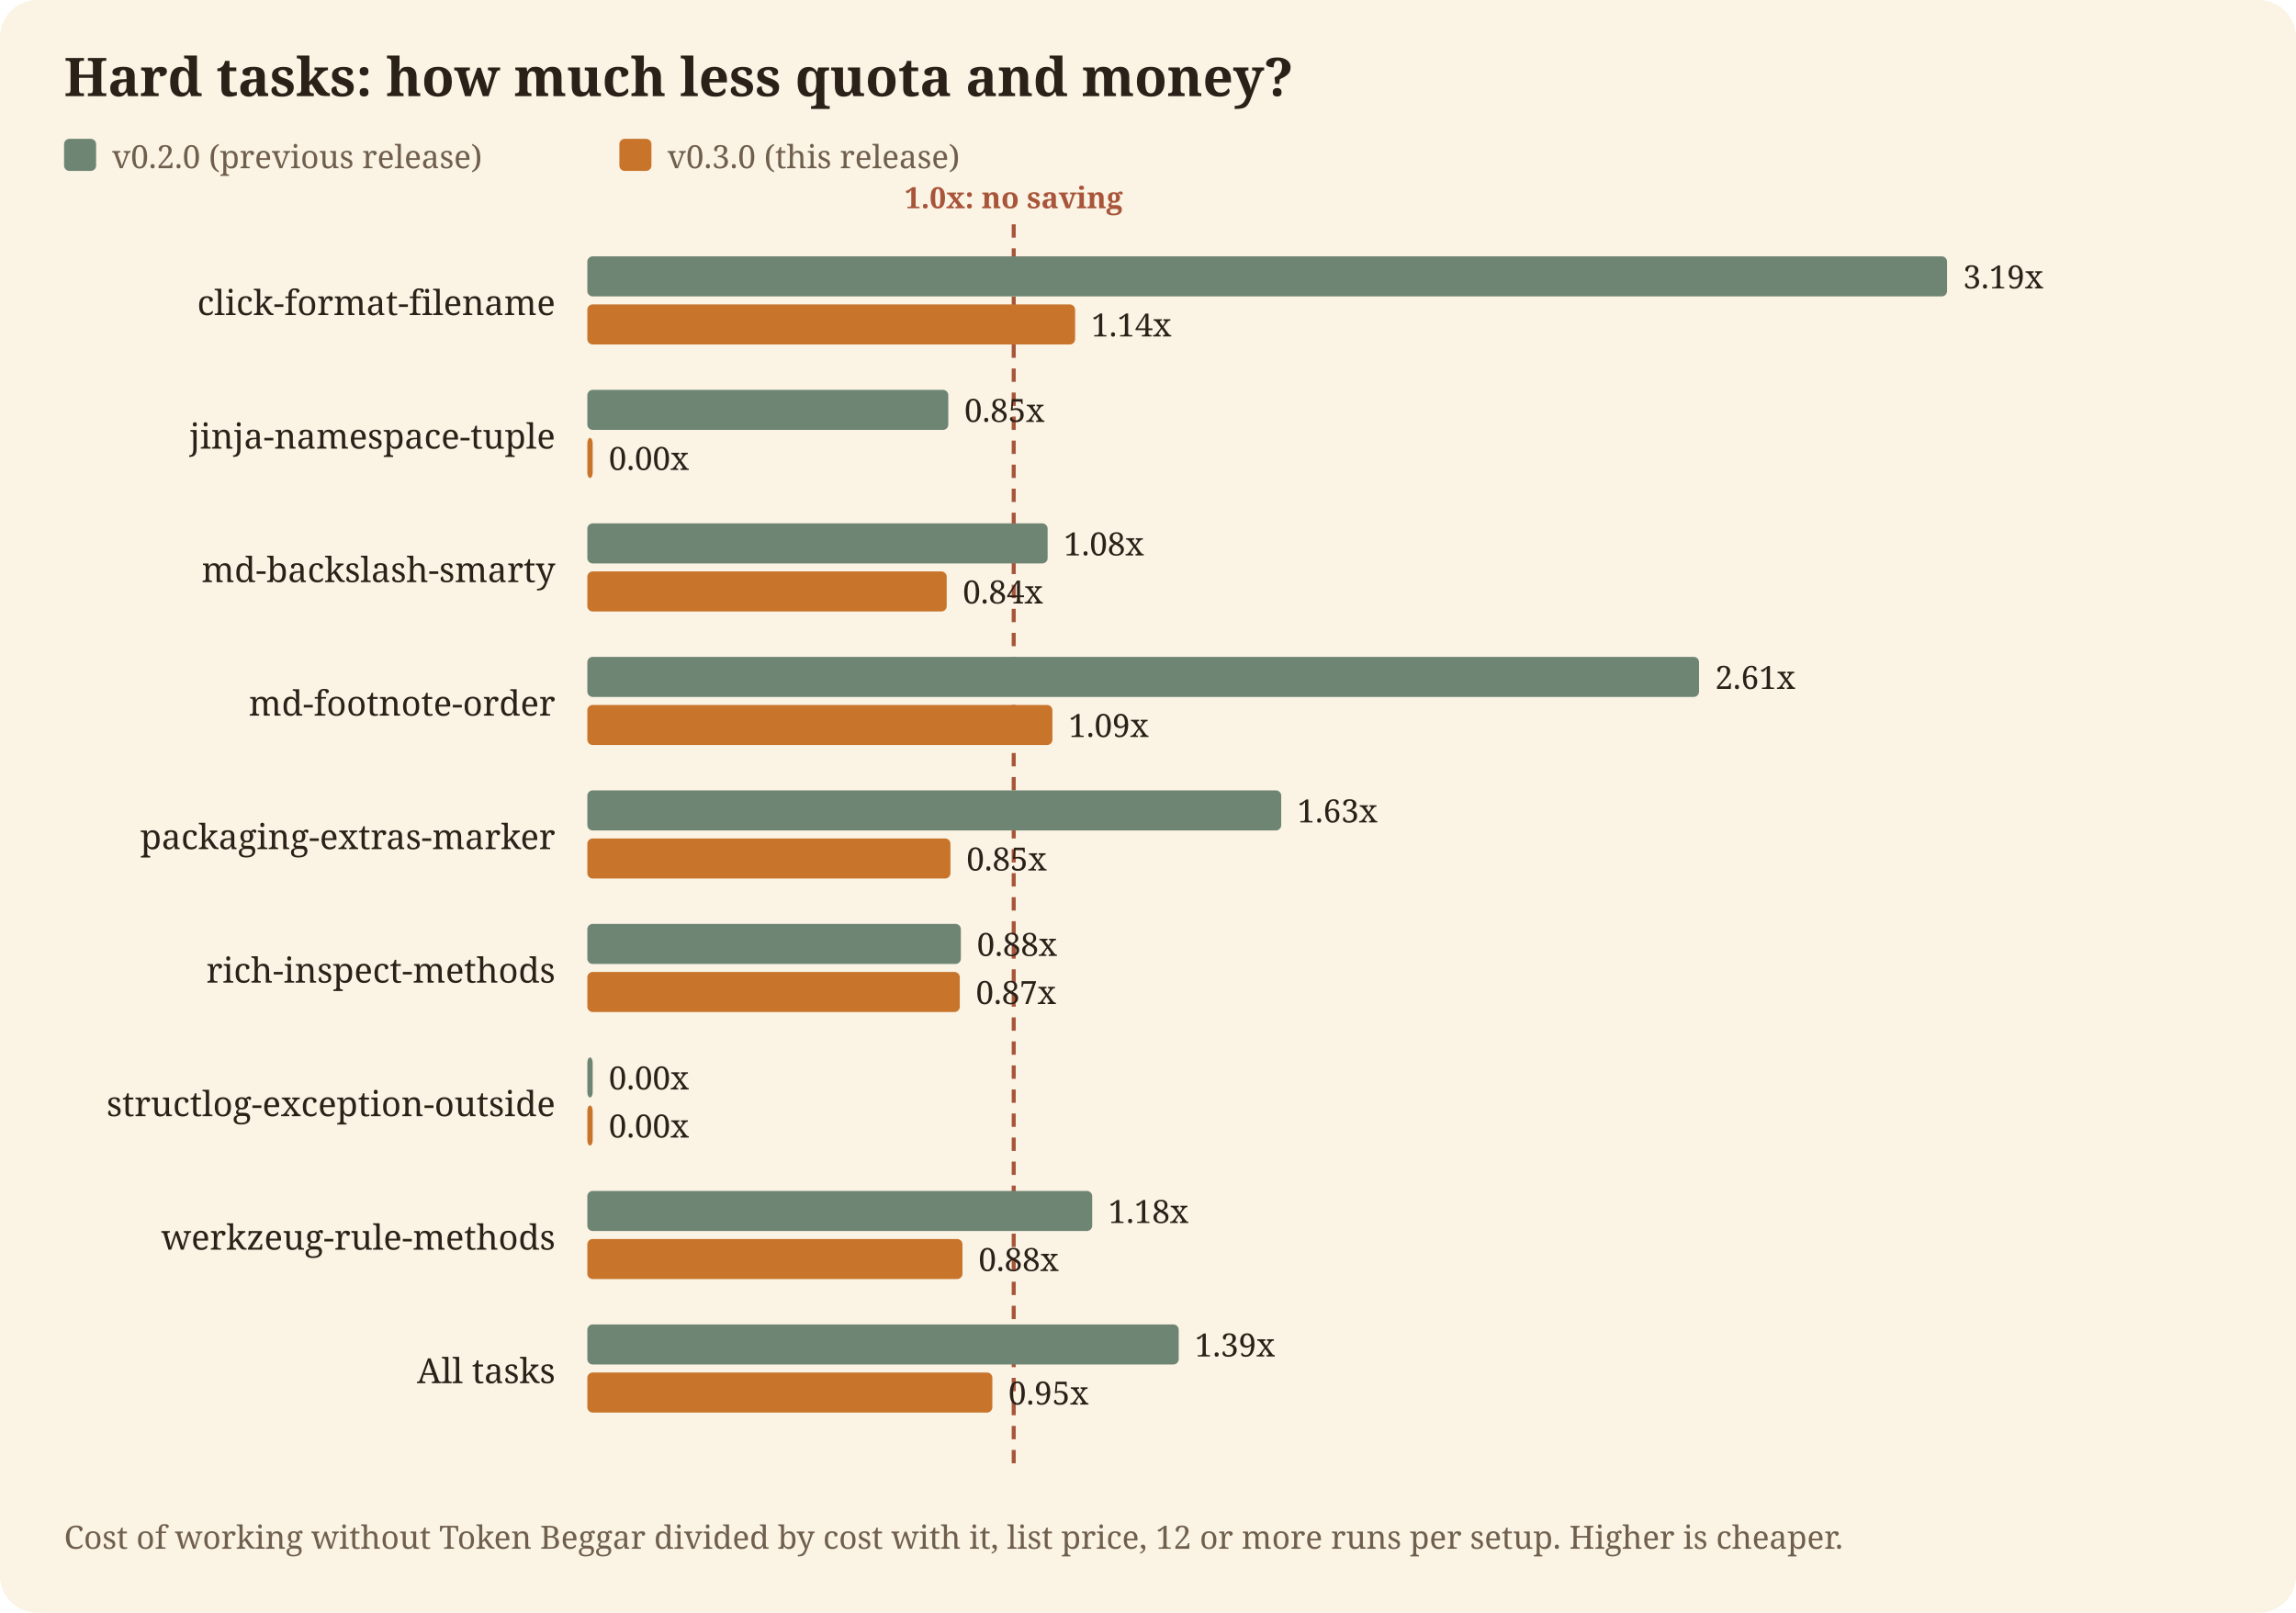
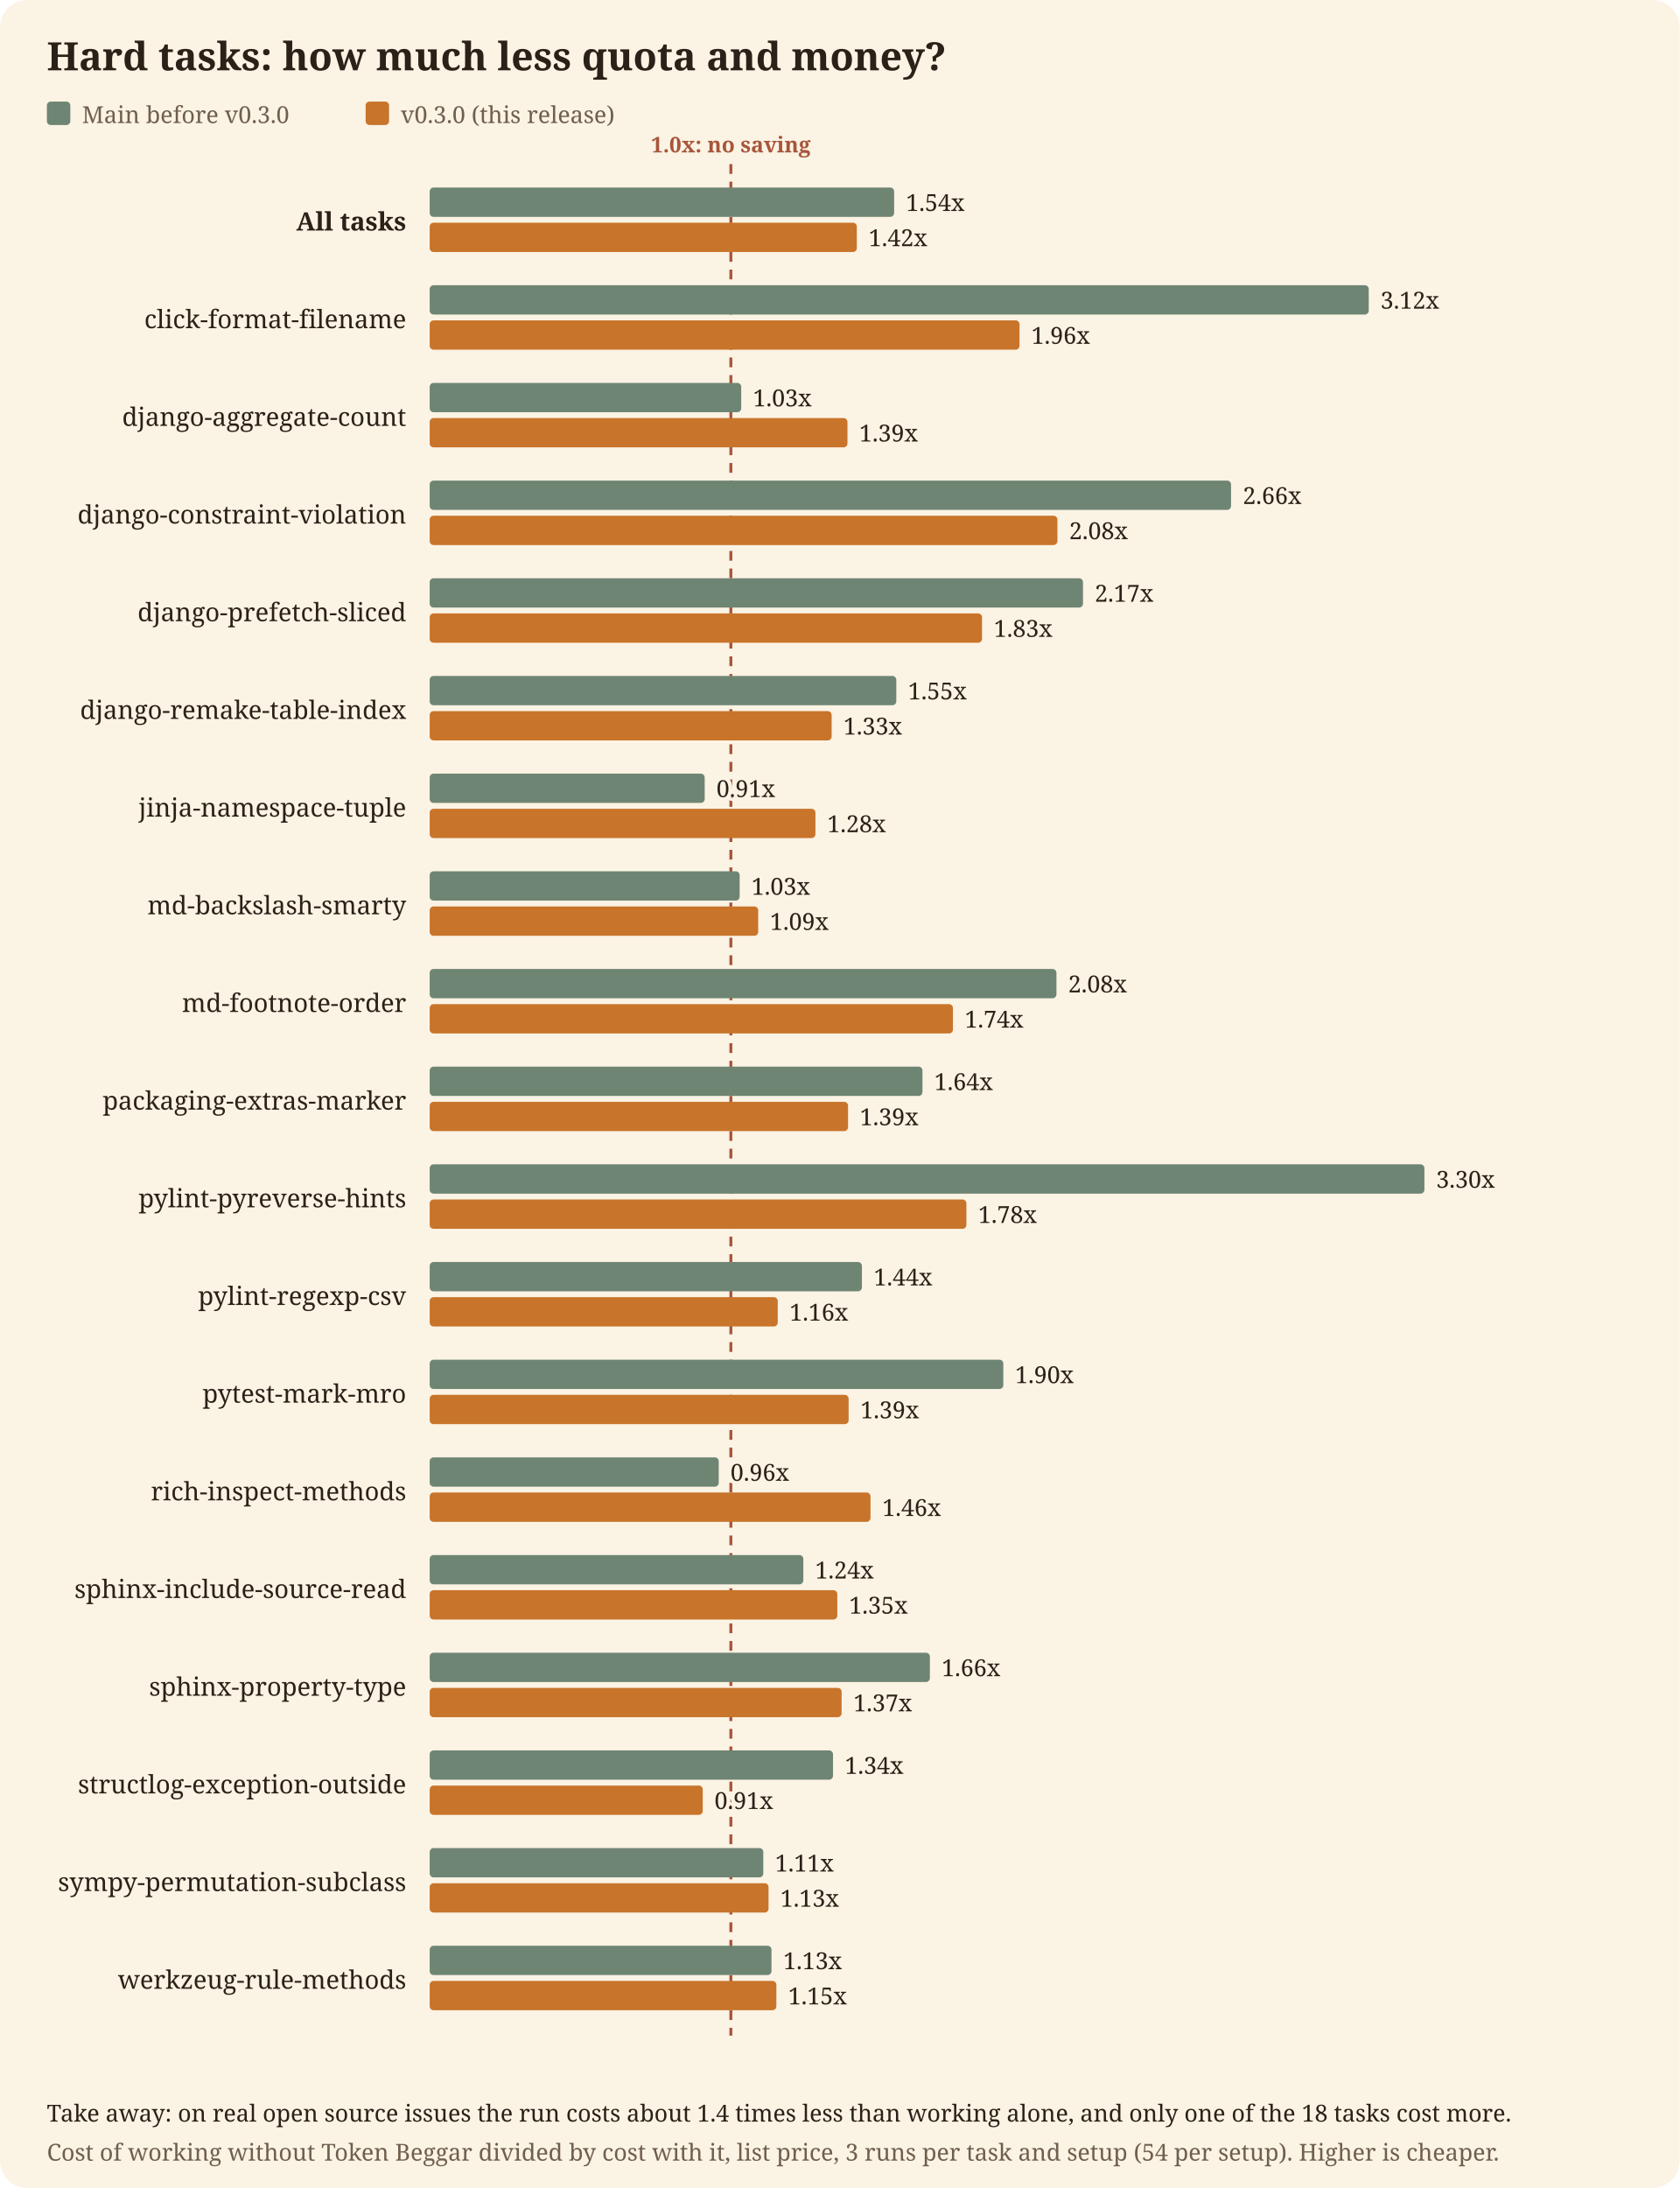
- <svg xmlns="http://www.w3.org/2000/svg" width="860" height="604" viewBox="0 0 860 604" font-family="Georgia, serif" role="img" aria-label="Hard tasks: how much less quota and money?">
-   <rect width="860" height="604" rx="14" fill="#fbf3e4" />
+ <svg xmlns="http://www.w3.org/2000/svg" width="860" height="1120" viewBox="0 0 860 1120" font-family="Georgia, serif" role="img" aria-label="Hard tasks: how much less quota and money?">
+   <rect width="860" height="1120" rx="14" fill="#fbf3e4" />
  <text x="24.0" y="36.0" font-size="20" fill="#2b2118" text-anchor="start" font-weight="bold">Hard tasks: how much less quota and money?</text>
  <rect x="24" y="52" width="12" height="12" rx="2" fill="#6f8574" />
-   <text x="42.0" y="63.0" font-size="12" fill="#6f5f4d" text-anchor="start" font-weight="normal">v0.2.0 (previous release)</text>
-   <rect x="232.0" y="52" width="12" height="12" rx="2" fill="#c8742b" />
-   <text x="250.0" y="63.0" font-size="12" fill="#6f5f4d" text-anchor="start" font-weight="normal">v0.3.0 (this release)</text>
-   <line x1="379.7" y1="84" x2="379.7" y2="552" stroke="#a8553a" stroke-width="1.5" stroke-dasharray="5 4" />
-   <text x="379.7" y="78.0" font-size="11" fill="#a8553a" text-anchor="middle" font-weight="bold">1.0x: no saving</text>
-   <text x="208.0" y="118.0" font-size="13" fill="#2b2118" text-anchor="end" font-weight="normal">click-format-filename</text>
-   <rect x="220" y="96" width="509.3" height="15" rx="2" fill="#6f8574" />
-   <text x="735.3" y="108.0" font-size="12" fill="#2b2118" text-anchor="start" font-weight="normal">3.19x</text>
-   <rect x="220" y="114" width="182.7" height="15" rx="2" fill="#c8742b" />
-   <text x="408.7" y="126.0" font-size="12" fill="#2b2118" text-anchor="start" font-weight="normal">1.14x</text>
-   <text x="208.0" y="168.0" font-size="13" fill="#2b2118" text-anchor="end" font-weight="normal">jinja-namespace-tuple</text>
-   <rect x="220" y="146" width="135.2" height="15" rx="2" fill="#6f8574" />
-   <text x="361.2" y="158.0" font-size="12" fill="#2b2118" text-anchor="start" font-weight="normal">0.85x</text>
-   <rect x="220" y="164" width="2.0" height="15" rx="2" fill="#c8742b" />
-   <text x="228.0" y="176.0" font-size="12" fill="#2b2118" text-anchor="start" font-weight="normal">0.00x</text>
-   <text x="208.0" y="218.0" font-size="13" fill="#2b2118" text-anchor="end" font-weight="normal">md-backslash-smarty</text>
-   <rect x="220" y="196" width="172.4" height="15" rx="2" fill="#6f8574" />
-   <text x="398.4" y="208.0" font-size="12" fill="#2b2118" text-anchor="start" font-weight="normal">1.08x</text>
-   <rect x="220" y="214" width="134.6" height="15" rx="2" fill="#c8742b" />
-   <text x="360.6" y="226.0" font-size="12" fill="#2b2118" text-anchor="start" font-weight="normal">0.84x</text>
-   <text x="208.0" y="268.0" font-size="13" fill="#2b2118" text-anchor="end" font-weight="normal">md-footnote-order</text>
-   <rect x="220" y="246" width="416.4" height="15" rx="2" fill="#6f8574" />
-   <text x="642.4" y="258.0" font-size="12" fill="#2b2118" text-anchor="start" font-weight="normal">2.61x</text>
-   <rect x="220" y="264" width="174.2" height="15" rx="2" fill="#c8742b" />
-   <text x="400.2" y="276.0" font-size="12" fill="#2b2118" text-anchor="start" font-weight="normal">1.09x</text>
-   <text x="208.0" y="318.0" font-size="13" fill="#2b2118" text-anchor="end" font-weight="normal">packaging-extras-marker</text>
-   <rect x="220" y="296" width="259.9" height="15" rx="2" fill="#6f8574" />
-   <text x="485.9" y="308.0" font-size="12" fill="#2b2118" text-anchor="start" font-weight="normal">1.63x</text>
-   <rect x="220" y="314" width="136.0" height="15" rx="2" fill="#c8742b" />
-   <text x="362.0" y="326.0" font-size="12" fill="#2b2118" text-anchor="start" font-weight="normal">0.85x</text>
-   <text x="208.0" y="368.0" font-size="13" fill="#2b2118" text-anchor="end" font-weight="normal">rich-inspect-methods</text>
-   <rect x="220" y="346" width="139.9" height="15" rx="2" fill="#6f8574" />
-   <text x="365.9" y="358.0" font-size="12" fill="#2b2118" text-anchor="start" font-weight="normal">0.88x</text>
-   <rect x="220" y="364" width="139.5" height="15" rx="2" fill="#c8742b" />
-   <text x="365.5" y="376.0" font-size="12" fill="#2b2118" text-anchor="start" font-weight="normal">0.87x</text>
-   <text x="208.0" y="418.0" font-size="13" fill="#2b2118" text-anchor="end" font-weight="normal">structlog-exception-outside</text>
-   <rect x="220" y="396" width="2.0" height="15" rx="2" fill="#6f8574" />
-   <text x="228.0" y="408.0" font-size="12" fill="#2b2118" text-anchor="start" font-weight="normal">0.00x</text>
-   <rect x="220" y="414" width="2.0" height="15" rx="2" fill="#c8742b" />
-   <text x="228.0" y="426.0" font-size="12" fill="#2b2118" text-anchor="start" font-weight="normal">0.00x</text>
-   <text x="208.0" y="468.0" font-size="13" fill="#2b2118" text-anchor="end" font-weight="normal">werkzeug-rule-methods</text>
-   <rect x="220" y="446" width="189.1" height="15" rx="2" fill="#6f8574" />
-   <text x="415.1" y="458.0" font-size="12" fill="#2b2118" text-anchor="start" font-weight="normal">1.18x</text>
-   <rect x="220" y="464" width="140.5" height="15" rx="2" fill="#c8742b" />
-   <text x="366.5" y="476.0" font-size="12" fill="#2b2118" text-anchor="start" font-weight="normal">0.88x</text>
-   <text x="208.0" y="518.0" font-size="13" fill="#2b2118" text-anchor="end" font-weight="normal">All tasks</text>
-   <rect x="220" y="496" width="221.5" height="15" rx="2" fill="#6f8574" />
-   <text x="447.5" y="508.0" font-size="12" fill="#2b2118" text-anchor="start" font-weight="normal">1.39x</text>
-   <rect x="220" y="514" width="151.7" height="15" rx="2" fill="#c8742b" />
-   <text x="377.7" y="526.0" font-size="12" fill="#2b2118" text-anchor="start" font-weight="normal">0.95x</text>
-   <text x="24.0" y="580.0" font-size="12" fill="#6f5f4d" text-anchor="start" font-weight="normal">Cost of working without Token Beggar divided by cost with it, list price, 12 or more runs per setup. Higher is cheaper.</text>
+   <text x="42.0" y="63.0" font-size="12" fill="#6f5f4d" text-anchor="start" font-weight="normal">Main before v0.3.0</text>
+   <rect x="187.2" y="52" width="12" height="12" rx="2" fill="#c8742b" />
+   <text x="205.2" y="63.0" font-size="12" fill="#6f5f4d" text-anchor="start" font-weight="normal">v0.3.0 (this release)</text>
+   <line x1="374.2" y1="84" x2="374.2" y2="1042" stroke="#a8553a" stroke-width="1.5" stroke-dasharray="5 4" />
+   <text x="374.2" y="78.0" font-size="11" fill="#a8553a" text-anchor="middle" font-weight="bold">1.0x: no saving</text>
+   <text x="208.0" y="118.0" font-size="13" fill="#2b2118" text-anchor="end" font-weight="bold">All tasks</text>
+   <rect x="220" y="96" width="237.8" height="15" rx="2" fill="#6f8574" />
+   <text x="463.8" y="108.0" font-size="12" fill="#2b2118" text-anchor="start" font-weight="normal" stroke="#fbf3e4" stroke-width="4" paint-order="stroke">1.54x</text>
+   <rect x="220" y="114" width="218.7" height="15" rx="2" fill="#c8742b" />
+   <text x="444.7" y="126.0" font-size="12" fill="#2b2118" text-anchor="start" font-weight="normal" stroke="#fbf3e4" stroke-width="4" paint-order="stroke">1.42x</text>
+   <text x="208.0" y="168.0" font-size="13" fill="#2b2118" text-anchor="end" font-weight="normal">click-format-filename</text>
+   <rect x="220" y="146" width="480.8" height="15" rx="2" fill="#6f8574" />
+   <text x="706.8" y="158.0" font-size="12" fill="#2b2118" text-anchor="start" font-weight="normal" stroke="#fbf3e4" stroke-width="4" paint-order="stroke">3.12x</text>
+   <rect x="220" y="164" width="302.0" height="15" rx="2" fill="#c8742b" />
+   <text x="528.0" y="176.0" font-size="12" fill="#2b2118" text-anchor="start" font-weight="normal" stroke="#fbf3e4" stroke-width="4" paint-order="stroke">1.96x</text>
+   <text x="208.0" y="218.0" font-size="13" fill="#2b2118" text-anchor="end" font-weight="normal">django-aggregate-count</text>
+   <rect x="220" y="196" width="159.5" height="15" rx="2" fill="#6f8574" />
+   <text x="385.5" y="208.0" font-size="12" fill="#2b2118" text-anchor="start" font-weight="normal" stroke="#fbf3e4" stroke-width="4" paint-order="stroke">1.03x</text>
+   <rect x="220" y="214" width="213.9" height="15" rx="2" fill="#c8742b" />
+   <text x="439.9" y="226.0" font-size="12" fill="#2b2118" text-anchor="start" font-weight="normal" stroke="#fbf3e4" stroke-width="4" paint-order="stroke">1.39x</text>
+   <text x="208.0" y="268.0" font-size="13" fill="#2b2118" text-anchor="end" font-weight="normal">django-constraint-violation</text>
+   <rect x="220" y="246" width="410.3" height="15" rx="2" fill="#6f8574" />
+   <text x="636.3" y="258.0" font-size="12" fill="#2b2118" text-anchor="start" font-weight="normal" stroke="#fbf3e4" stroke-width="4" paint-order="stroke">2.66x</text>
+   <rect x="220" y="264" width="321.4" height="15" rx="2" fill="#c8742b" />
+   <text x="547.4" y="276.0" font-size="12" fill="#2b2118" text-anchor="start" font-weight="normal" stroke="#fbf3e4" stroke-width="4" paint-order="stroke">2.08x</text>
+   <text x="208.0" y="318.0" font-size="13" fill="#2b2118" text-anchor="end" font-weight="normal">django-prefetch-sliced</text>
+   <rect x="220" y="296" width="334.5" height="15" rx="2" fill="#6f8574" />
+   <text x="560.5" y="308.0" font-size="12" fill="#2b2118" text-anchor="start" font-weight="normal" stroke="#fbf3e4" stroke-width="4" paint-order="stroke">2.17x</text>
+   <rect x="220" y="314" width="282.8" height="15" rx="2" fill="#c8742b" />
+   <text x="508.8" y="326.0" font-size="12" fill="#2b2118" text-anchor="start" font-weight="normal" stroke="#fbf3e4" stroke-width="4" paint-order="stroke">1.83x</text>
+   <text x="208.0" y="368.0" font-size="13" fill="#2b2118" text-anchor="end" font-weight="normal">django-remake-table-index</text>
+   <rect x="220" y="346" width="238.9" height="15" rx="2" fill="#6f8574" />
+   <text x="464.9" y="358.0" font-size="12" fill="#2b2118" text-anchor="start" font-weight="normal" stroke="#fbf3e4" stroke-width="4" paint-order="stroke">1.55x</text>
+   <rect x="220" y="364" width="205.8" height="15" rx="2" fill="#c8742b" />
+   <text x="431.8" y="376.0" font-size="12" fill="#2b2118" text-anchor="start" font-weight="normal" stroke="#fbf3e4" stroke-width="4" paint-order="stroke">1.33x</text>
+   <text x="208.0" y="418.0" font-size="13" fill="#2b2118" text-anchor="end" font-weight="normal">jinja-namespace-tuple</text>
+   <rect x="220" y="396" width="140.8" height="15" rx="2" fill="#6f8574" />
+   <text x="366.8" y="408.0" font-size="12" fill="#2b2118" text-anchor="start" font-weight="normal" stroke="#fbf3e4" stroke-width="4" paint-order="stroke">0.91x</text>
+   <rect x="220" y="414" width="197.5" height="15" rx="2" fill="#c8742b" />
+   <text x="423.5" y="426.0" font-size="12" fill="#2b2118" text-anchor="start" font-weight="normal" stroke="#fbf3e4" stroke-width="4" paint-order="stroke">1.28x</text>
+   <text x="208.0" y="468.0" font-size="13" fill="#2b2118" text-anchor="end" font-weight="normal">md-backslash-smarty</text>
+   <rect x="220" y="446" width="158.7" height="15" rx="2" fill="#6f8574" />
+   <text x="384.7" y="458.0" font-size="12" fill="#2b2118" text-anchor="start" font-weight="normal" stroke="#fbf3e4" stroke-width="4" paint-order="stroke">1.03x</text>
+   <rect x="220" y="464" width="168.2" height="15" rx="2" fill="#c8742b" />
+   <text x="394.2" y="476.0" font-size="12" fill="#2b2118" text-anchor="start" font-weight="normal" stroke="#fbf3e4" stroke-width="4" paint-order="stroke">1.09x</text>
+   <text x="208.0" y="518.0" font-size="13" fill="#2b2118" text-anchor="end" font-weight="normal">md-footnote-order</text>
+   <rect x="220" y="496" width="320.9" height="15" rx="2" fill="#6f8574" />
+   <text x="546.9" y="508.0" font-size="12" fill="#2b2118" text-anchor="start" font-weight="normal" stroke="#fbf3e4" stroke-width="4" paint-order="stroke">2.08x</text>
+   <rect x="220" y="514" width="267.9" height="15" rx="2" fill="#c8742b" />
+   <text x="493.9" y="526.0" font-size="12" fill="#2b2118" text-anchor="start" font-weight="normal" stroke="#fbf3e4" stroke-width="4" paint-order="stroke">1.74x</text>
+   <text x="208.0" y="568.0" font-size="13" fill="#2b2118" text-anchor="end" font-weight="normal">packaging-extras-marker</text>
+   <rect x="220" y="546" width="252.3" height="15" rx="2" fill="#6f8574" />
+   <text x="478.3" y="558.0" font-size="12" fill="#2b2118" text-anchor="start" font-weight="normal" stroke="#fbf3e4" stroke-width="4" paint-order="stroke">1.64x</text>
+   <rect x="220" y="564" width="214.2" height="15" rx="2" fill="#c8742b" />
+   <text x="440.2" y="576.0" font-size="12" fill="#2b2118" text-anchor="start" font-weight="normal" stroke="#fbf3e4" stroke-width="4" paint-order="stroke">1.39x</text>
+   <text x="208.0" y="618.0" font-size="13" fill="#2b2118" text-anchor="end" font-weight="normal">pylint-pyreverse-hints</text>
+   <rect x="220" y="596" width="509.3" height="15" rx="2" fill="#6f8574" />
+   <text x="735.3" y="608.0" font-size="12" fill="#2b2118" text-anchor="start" font-weight="normal" stroke="#fbf3e4" stroke-width="4" paint-order="stroke">3.30x</text>
+   <rect x="220" y="614" width="274.8" height="15" rx="2" fill="#c8742b" />
+   <text x="500.8" y="626.0" font-size="12" fill="#2b2118" text-anchor="start" font-weight="normal" stroke="#fbf3e4" stroke-width="4" paint-order="stroke">1.78x</text>
+   <text x="208.0" y="668.0" font-size="13" fill="#2b2118" text-anchor="end" font-weight="normal">pylint-regexp-csv</text>
+   <rect x="220" y="646" width="221.3" height="15" rx="2" fill="#6f8574" />
+   <text x="447.3" y="658.0" font-size="12" fill="#2b2118" text-anchor="start" font-weight="normal" stroke="#fbf3e4" stroke-width="4" paint-order="stroke">1.44x</text>
+   <rect x="220" y="664" width="178.2" height="15" rx="2" fill="#c8742b" />
+   <text x="404.2" y="676.0" font-size="12" fill="#2b2118" text-anchor="start" font-weight="normal" stroke="#fbf3e4" stroke-width="4" paint-order="stroke">1.16x</text>
+   <text x="208.0" y="718.0" font-size="13" fill="#2b2118" text-anchor="end" font-weight="normal">pytest-mark-mro</text>
+   <rect x="220" y="696" width="293.7" height="15" rx="2" fill="#6f8574" />
+   <text x="519.7" y="708.0" font-size="12" fill="#2b2118" text-anchor="start" font-weight="normal" stroke="#fbf3e4" stroke-width="4" paint-order="stroke">1.90x</text>
+   <rect x="220" y="714" width="214.5" height="15" rx="2" fill="#c8742b" />
+   <text x="440.5" y="726.0" font-size="12" fill="#2b2118" text-anchor="start" font-weight="normal" stroke="#fbf3e4" stroke-width="4" paint-order="stroke">1.39x</text>
+   <text x="208.0" y="768.0" font-size="13" fill="#2b2118" text-anchor="end" font-weight="normal">rich-inspect-methods</text>
+   <rect x="220" y="746" width="148.0" height="15" rx="2" fill="#6f8574" />
+   <text x="374.0" y="758.0" font-size="12" fill="#2b2118" text-anchor="start" font-weight="normal" stroke="#fbf3e4" stroke-width="4" paint-order="stroke">0.96x</text>
+   <rect x="220" y="764" width="225.7" height="15" rx="2" fill="#c8742b" />
+   <text x="451.7" y="776.0" font-size="12" fill="#2b2118" text-anchor="start" font-weight="normal" stroke="#fbf3e4" stroke-width="4" paint-order="stroke">1.46x</text>
+   <text x="208.0" y="818.0" font-size="13" fill="#2b2118" text-anchor="end" font-weight="normal">sphinx-include-source-read</text>
+   <rect x="220" y="796" width="191.3" height="15" rx="2" fill="#6f8574" />
+   <text x="417.3" y="808.0" font-size="12" fill="#2b2118" text-anchor="start" font-weight="normal" stroke="#fbf3e4" stroke-width="4" paint-order="stroke">1.24x</text>
+   <rect x="220" y="814" width="208.7" height="15" rx="2" fill="#c8742b" />
+   <text x="434.7" y="826.0" font-size="12" fill="#2b2118" text-anchor="start" font-weight="normal" stroke="#fbf3e4" stroke-width="4" paint-order="stroke">1.35x</text>
+   <text x="208.0" y="868.0" font-size="13" fill="#2b2118" text-anchor="end" font-weight="normal">sphinx-property-type</text>
+   <rect x="220" y="846" width="256.1" height="15" rx="2" fill="#6f8574" />
+   <text x="482.1" y="858.0" font-size="12" fill="#2b2118" text-anchor="start" font-weight="normal" stroke="#fbf3e4" stroke-width="4" paint-order="stroke">1.66x</text>
+   <rect x="220" y="864" width="210.9" height="15" rx="2" fill="#c8742b" />
+   <text x="436.9" y="876.0" font-size="12" fill="#2b2118" text-anchor="start" font-weight="normal" stroke="#fbf3e4" stroke-width="4" paint-order="stroke">1.37x</text>
+   <text x="208.0" y="918.0" font-size="13" fill="#2b2118" text-anchor="end" font-weight="normal">structlog-exception-outside</text>
+   <rect x="220" y="896" width="206.5" height="15" rx="2" fill="#6f8574" />
+   <text x="432.5" y="908.0" font-size="12" fill="#2b2118" text-anchor="start" font-weight="normal" stroke="#fbf3e4" stroke-width="4" paint-order="stroke">1.34x</text>
+   <rect x="220" y="914" width="139.8" height="15" rx="2" fill="#c8742b" />
+   <text x="365.8" y="926.0" font-size="12" fill="#2b2118" text-anchor="start" font-weight="normal" stroke="#fbf3e4" stroke-width="4" paint-order="stroke">0.91x</text>
+   <text x="208.0" y="968.0" font-size="13" fill="#2b2118" text-anchor="end" font-weight="normal">sympy-permutation-subclass</text>
+   <rect x="220" y="946" width="170.8" height="15" rx="2" fill="#6f8574" />
+   <text x="396.8" y="958.0" font-size="12" fill="#2b2118" text-anchor="start" font-weight="normal" stroke="#fbf3e4" stroke-width="4" paint-order="stroke">1.11x</text>
+   <rect x="220" y="964" width="173.5" height="15" rx="2" fill="#c8742b" />
+   <text x="399.5" y="976.0" font-size="12" fill="#2b2118" text-anchor="start" font-weight="normal" stroke="#fbf3e4" stroke-width="4" paint-order="stroke">1.13x</text>
+   <text x="208.0" y="1018.0" font-size="13" fill="#2b2118" text-anchor="end" font-weight="normal">werkzeug-rule-methods</text>
+   <rect x="220" y="996" width="175.0" height="15" rx="2" fill="#6f8574" />
+   <text x="401.0" y="1008.0" font-size="12" fill="#2b2118" text-anchor="start" font-weight="normal" stroke="#fbf3e4" stroke-width="4" paint-order="stroke">1.13x</text>
+   <rect x="220" y="1014" width="177.5" height="15" rx="2" fill="#c8742b" />
+   <text x="403.5" y="1026.0" font-size="12" fill="#2b2118" text-anchor="start" font-weight="normal" stroke="#fbf3e4" stroke-width="4" paint-order="stroke">1.15x</text>
+   <text x="24.0" y="1086.0" font-size="12" fill="#2b2118" text-anchor="start" font-weight="normal">Take away: on real open source issues the run costs about 1.4 times less than working alone, and only one of the 18 tasks cost more.</text>
+   <text x="24.0" y="1106.0" font-size="12" fill="#6f5f4d" text-anchor="start" font-weight="normal">Cost of working without Token Beggar divided by cost with it, list price, 3 runs per task and setup (54 per setup). Higher is cheaper.</text>
</svg>
